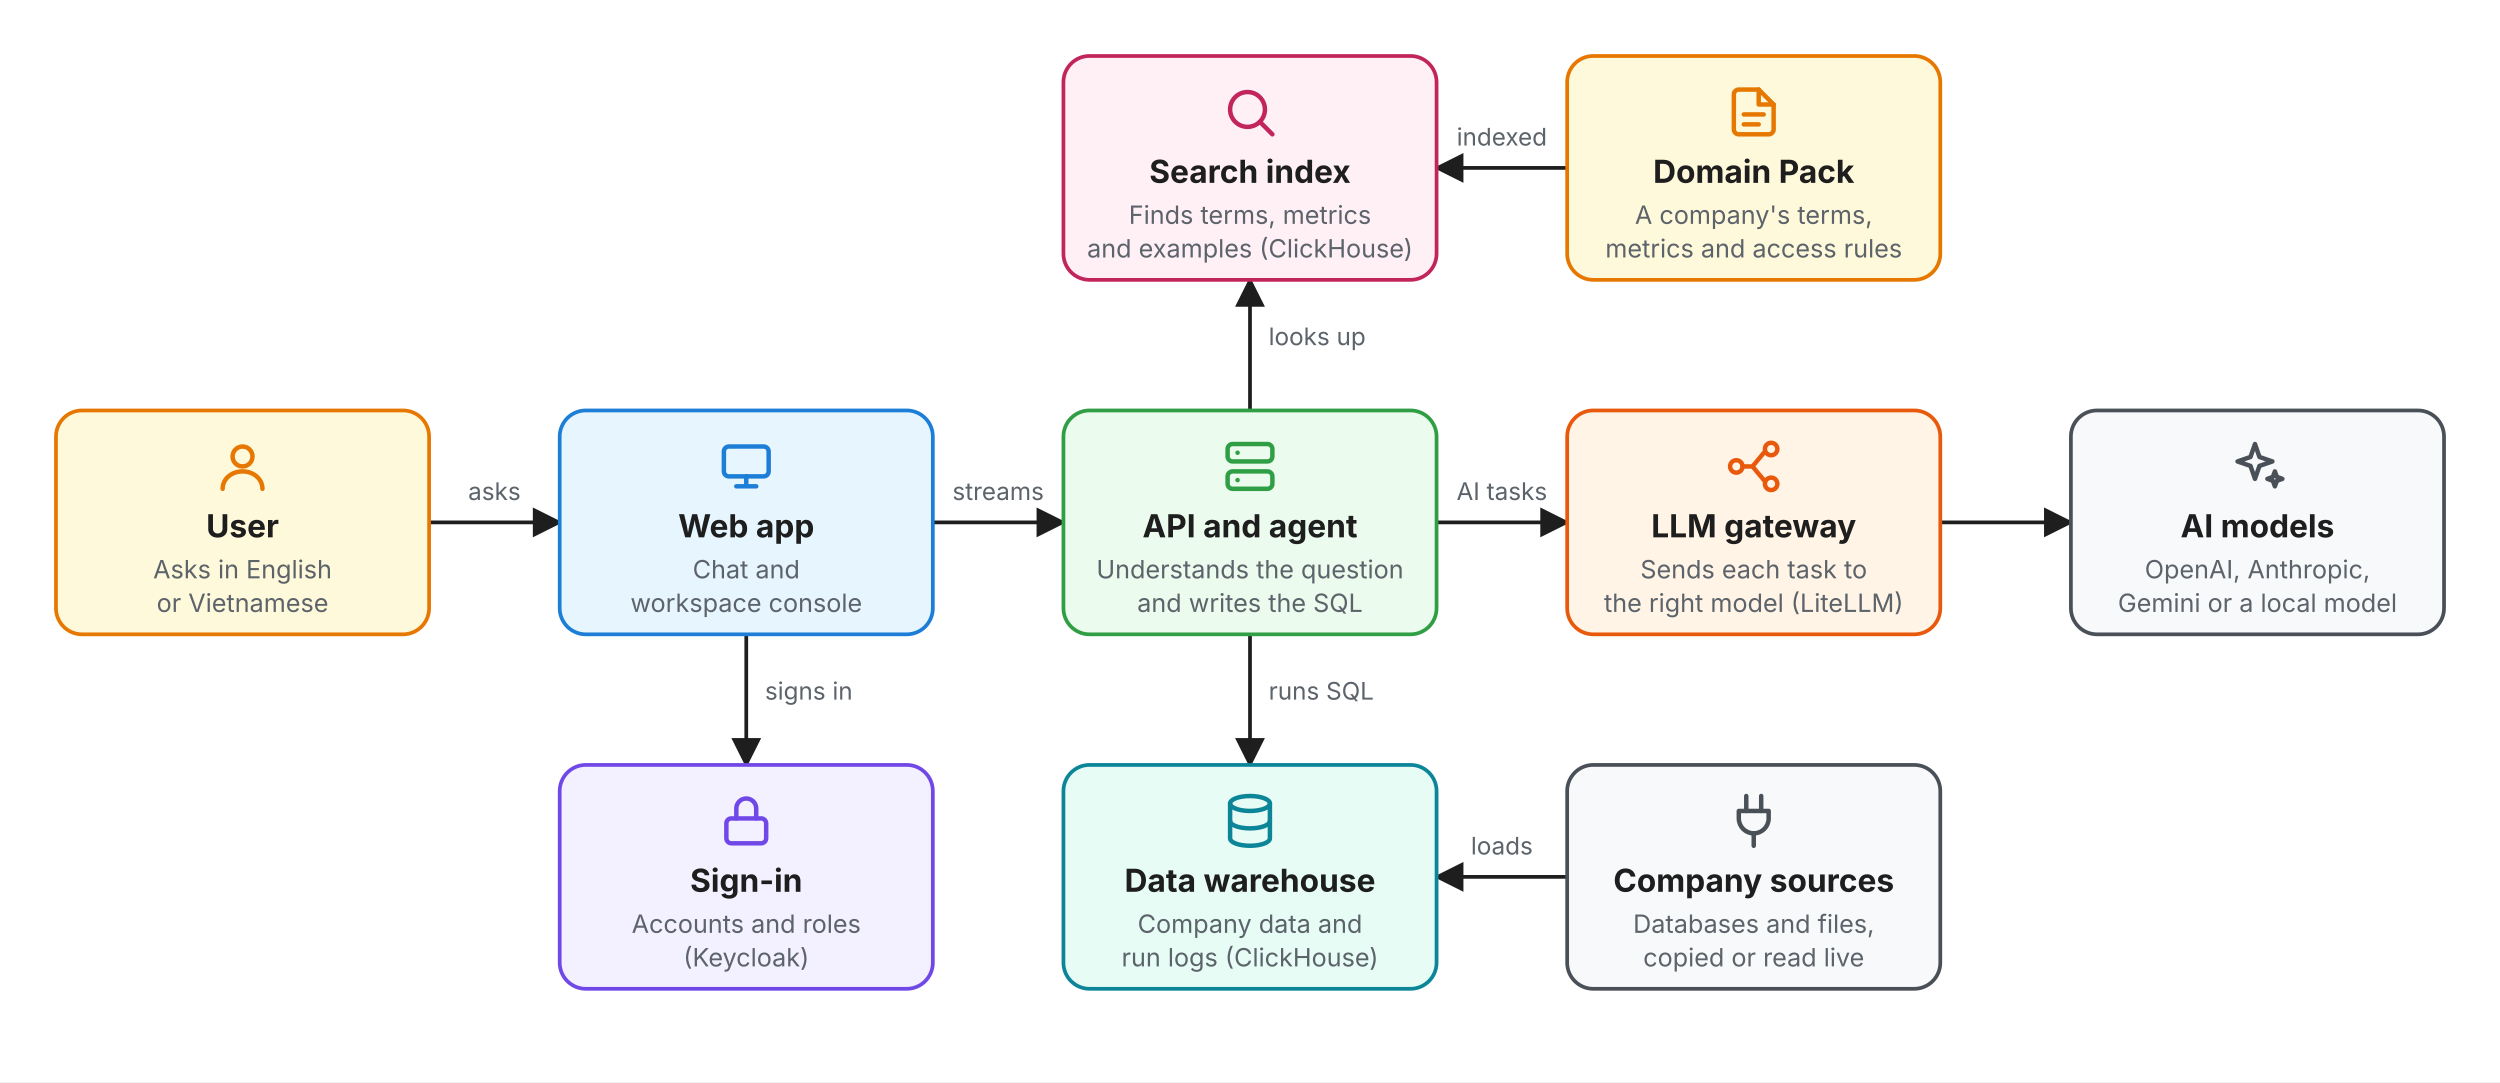
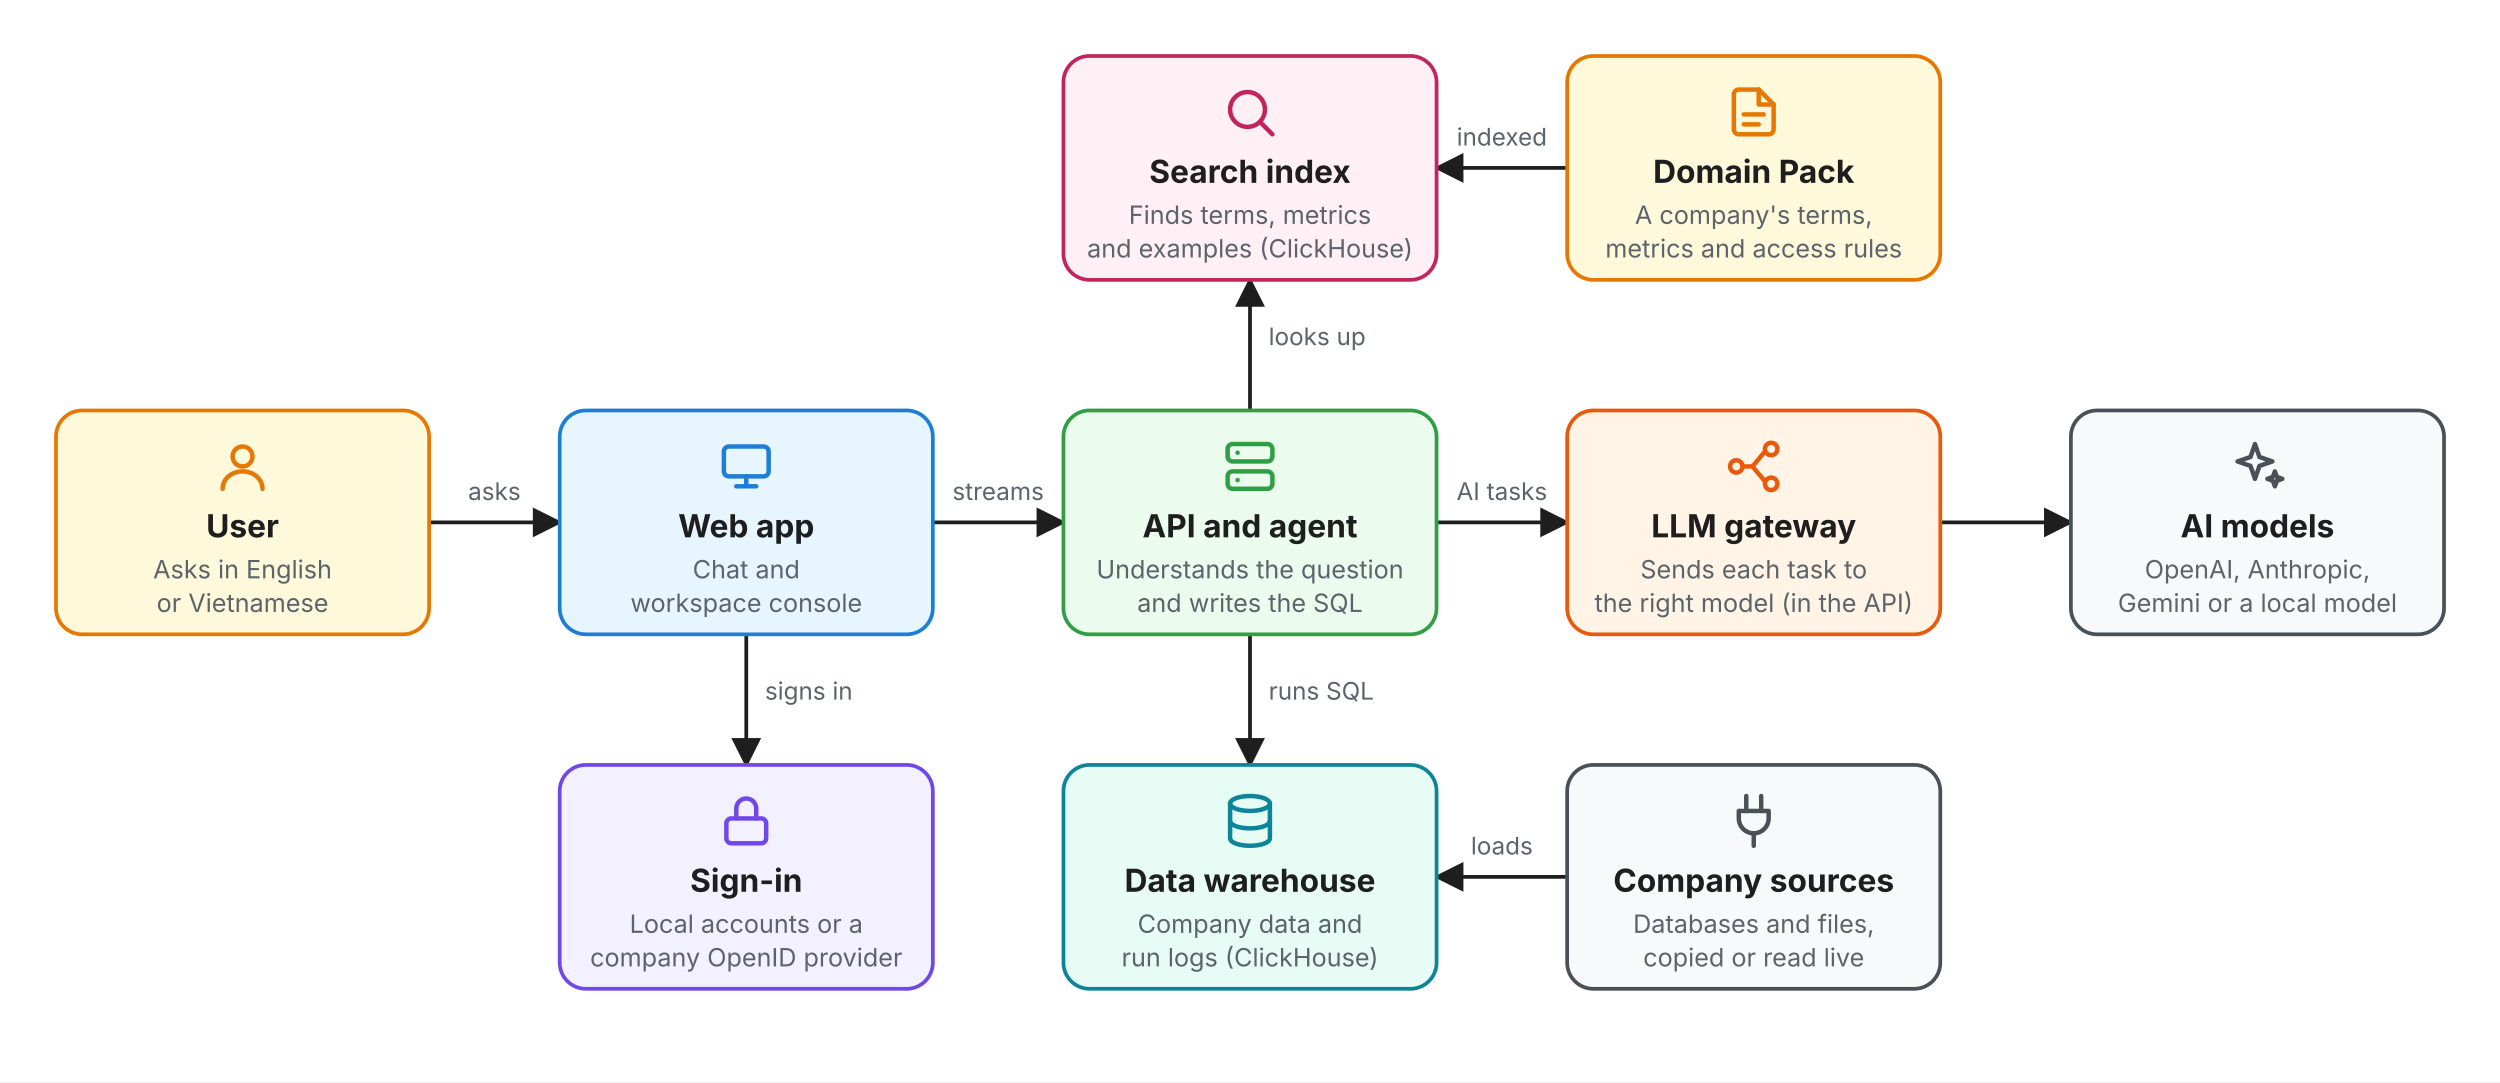
<svg xmlns="http://www.w3.org/2000/svg" width="1340" height="580" viewBox="-30 30 1340 580" font-family="Inter, 'Segoe UI', Helvetica, Arial, sans-serif">
  <rect x="-30" y="30" width="1340" height="580" fill="#ffffff" />
  <defs>
    <marker id="head0" viewBox="0 0 10 10" refX="9" refY="5" markerWidth="8" markerHeight="8" orient="auto-start-reverse">
      <path d="M0,0 L10,5 L0,10 z" fill="#1e1e1e" />
    </marker>
  </defs>
  <polyline points="200,310 270,310" fill="none" stroke="#1e1e1e" stroke-width="2" marker-end="url(#head0)" />
  <polyline points="470,310 540,310" fill="none" stroke="#1e1e1e" stroke-width="2" marker-end="url(#head0)" />
  <polyline points="740,310 810,310" fill="none" stroke="#1e1e1e" stroke-width="2" marker-end="url(#head0)" />
  <polyline points="1010,310 1080,310" fill="none" stroke="#1e1e1e" stroke-width="2" marker-end="url(#head0)" />
  <polyline points="370,370 370,440" fill="none" stroke="#1e1e1e" stroke-width="2" marker-end="url(#head0)" />
  <polyline points="640,250 640,180" fill="none" stroke="#1e1e1e" stroke-width="2" marker-end="url(#head0)" />
  <polyline points="640,370 640,440" fill="none" stroke="#1e1e1e" stroke-width="2" marker-end="url(#head0)" />
  <polyline points="810,500 740,500" fill="none" stroke="#1e1e1e" stroke-width="2" marker-end="url(#head0)" />
  <polyline points="810,120 740,120" fill="none" stroke="#1e1e1e" stroke-width="2" marker-end="url(#head0)" />
  <rect x="540" y="60" width="200" height="120" rx="14" fill="#fff0f6" stroke="#c2255c" stroke-width="2" />
  <svg x="624.0" y="74" width="32" height="32" viewBox="0 0 24 24" fill="none" stroke="#c2255c" stroke-width="1.8" stroke-linecap="round" stroke-linejoin="round">
    <circle cx="11" cy="11" r="7" />
    <path d="M21 21l-5-5" />
  </svg>
  <text x="640.0" y="128" font-size="17" font-weight="700" fill="#1e1e1e" text-anchor="middle">Search index</text>
  <text x="640.0" y="150" font-size="13.5" fill="#5c636a" text-anchor="middle">Finds terms, metrics</text>
  <text x="640.0" y="168" font-size="13.5" fill="#5c636a" text-anchor="middle">and examples (ClickHouse)</text>
  <rect x="810" y="60" width="200" height="120" rx="14" fill="#fff9db" stroke="#e67700" stroke-width="2" />
  <svg x="894.0" y="74" width="32" height="32" viewBox="0 0 24 24" fill="none" stroke="#e67700" stroke-width="1.8" stroke-linecap="round" stroke-linejoin="round">
    <path d="M14 3H6a2 2 0 0 0-2 2v14a2 2 0 0 0 2 2h12a2 2 0 0 0 2-2V9z" />
    <path d="M14 3v6h6M8 13h8M8 17h6" />
  </svg>
  <text x="910.0" y="128" font-size="17" font-weight="700" fill="#1e1e1e" text-anchor="middle">Domain Pack</text>
  <text x="910.0" y="150" font-size="13.5" fill="#5c636a" text-anchor="middle">A company's terms,</text>
  <text x="910.0" y="168" font-size="13.5" fill="#5c636a" text-anchor="middle">metrics and access rules</text>
  <rect x="0" y="250" width="200" height="120" rx="14" fill="#fff9db" stroke="#e67700" stroke-width="2" />
  <svg x="84.0" y="264" width="32" height="32" viewBox="0 0 24 24" fill="none" stroke="#e67700" stroke-width="1.8" stroke-linecap="round" stroke-linejoin="round">
    <circle cx="12" cy="8" r="4" />
    <path d="M4 21c0-4 3.6-7 8-7s8 3 8 7" />
  </svg>
  <text x="100.0" y="318" font-size="17" font-weight="700" fill="#1e1e1e" text-anchor="middle">User</text>
  <text x="100.0" y="340" font-size="13.5" fill="#5c636a" text-anchor="middle">Asks in English</text>
  <text x="100.0" y="358" font-size="13.5" fill="#5c636a" text-anchor="middle">or Vietnamese</text>
  <rect x="270" y="250" width="200" height="120" rx="14" fill="#e7f5ff" stroke="#1c7ed6" stroke-width="2" />
  <svg x="354.0" y="264" width="32" height="32" viewBox="0 0 24 24" fill="none" stroke="#1c7ed6" stroke-width="1.8" stroke-linecap="round" stroke-linejoin="round">
    <rect x="3" y="4" width="18" height="12" rx="2" />
    <path d="M8 20h8M12 16v4" />
  </svg>
  <text x="370.0" y="318" font-size="17" font-weight="700" fill="#1e1e1e" text-anchor="middle">Web app</text>
  <text x="370.0" y="340" font-size="13.5" fill="#5c636a" text-anchor="middle">Chat and</text>
  <text x="370.0" y="358" font-size="13.5" fill="#5c636a" text-anchor="middle">workspace console</text>
  <rect x="540" y="250" width="200" height="120" rx="14" fill="#ebfbee" stroke="#2f9e44" stroke-width="2" />
  <svg x="624.0" y="264" width="32" height="32" viewBox="0 0 24 24" fill="none" stroke="#2f9e44" stroke-width="1.8" stroke-linecap="round" stroke-linejoin="round">
    <rect x="3" y="3" width="18" height="7" rx="2" />
    <rect x="3" y="14" width="18" height="7" rx="2" />
    <path d="M7 6.5h.01M7 17.5h.01" />
  </svg>
  <text x="640.0" y="318" font-size="17" font-weight="700" fill="#1e1e1e" text-anchor="middle">API and agent</text>
  <text x="640.0" y="340" font-size="13.5" fill="#5c636a" text-anchor="middle">Understands the question</text>
  <text x="640.0" y="358" font-size="13.5" fill="#5c636a" text-anchor="middle">and writes the SQL</text>
  <rect x="810" y="250" width="200" height="120" rx="14" fill="#fff4e6" stroke="#e8590c" stroke-width="2" />
  <svg x="894.0" y="264" width="32" height="32" viewBox="0 0 24 24" fill="none" stroke="#e8590c" stroke-width="1.8" stroke-linecap="round" stroke-linejoin="round">
    <circle cx="5" cy="12" r="2.5" />
    <circle cx="19" cy="5" r="2.5" />
    <circle cx="19" cy="19" r="2.5" />
    <path d="M7.5 12h4l5-6M11.5 12l5 6" />
  </svg>
  <text x="910.0" y="318" font-size="17" font-weight="700" fill="#1e1e1e" text-anchor="middle">LLM gateway</text>
  <text x="910.0" y="340" font-size="13.5" fill="#5c636a" text-anchor="middle">Sends each task to</text>
-   <text x="910.0" y="358" font-size="13.5" fill="#5c636a" text-anchor="middle">the right model (LiteLLM)</text>
+   <text x="910.0" y="358" font-size="13.5" fill="#5c636a" text-anchor="middle">the right model (in the API)</text>
  <rect x="1080" y="250" width="200" height="120" rx="14" fill="#f8f9fa" stroke="#495057" stroke-width="2" />
  <svg x="1164.0" y="264" width="32" height="32" viewBox="0 0 24 24" fill="none" stroke="#495057" stroke-width="1.8" stroke-linecap="round" stroke-linejoin="round">
    <path d="M11 3l1.8 5.2L18 10l-5.2 1.8L11 17l-1.8-5.2L4 10l5.2-1.8z" />
    <path d="M19 14l.8 2.2L22 17l-2.2.8L19 20l-.8-2.2L16 17l2.2-.8z" />
  </svg>
  <text x="1180.0" y="318" font-size="17" font-weight="700" fill="#1e1e1e" text-anchor="middle">AI models</text>
  <text x="1180.0" y="340" font-size="13.5" fill="#5c636a" text-anchor="middle">OpenAI, Anthropic,</text>
  <text x="1180.0" y="358" font-size="13.5" fill="#5c636a" text-anchor="middle">Gemini or a local model</text>
  <rect x="270" y="440" width="200" height="120" rx="14" fill="#f3f0ff" stroke="#7048e8" stroke-width="2" />
  <svg x="354.0" y="454" width="32" height="32" viewBox="0 0 24 24" fill="none" stroke="#7048e8" stroke-width="1.8" stroke-linecap="round" stroke-linejoin="round">
    <rect x="4" y="11" width="16" height="10" rx="2" />
    <path d="M8 11V7a4 4 0 0 1 8 0v4" />
  </svg>
  <text x="370.0" y="508" font-size="17" font-weight="700" fill="#1e1e1e" text-anchor="middle">Sign-in</text>
-   <text x="370.0" y="530" font-size="13.5" fill="#5c636a" text-anchor="middle">Accounts and roles</text>
-   <text x="370.0" y="548" font-size="13.5" fill="#5c636a" text-anchor="middle">(Keycloak)</text>
+   <text x="370.0" y="530" font-size="13.5" fill="#5c636a" text-anchor="middle">Local accounts or a</text>
+   <text x="370.0" y="548" font-size="13.5" fill="#5c636a" text-anchor="middle">company OpenID provider</text>
  <rect x="540" y="440" width="200" height="120" rx="14" fill="#e6fcf5" stroke="#0c8599" stroke-width="2" />
  <svg x="624.0" y="454" width="32" height="32" viewBox="0 0 24 24" fill="none" stroke="#0c8599" stroke-width="1.8" stroke-linecap="round" stroke-linejoin="round">
    <ellipse cx="12" cy="5" rx="8" ry="3" />
    <path d="M4 5v14c0 1.7 3.6 3 8 3s8-1.3 8-3V5" />
    <path d="M4 12c0 1.7 3.6 3 8 3s8-1.3 8-3" />
  </svg>
  <text x="640.0" y="508" font-size="17" font-weight="700" fill="#1e1e1e" text-anchor="middle">Data warehouse</text>
  <text x="640.0" y="530" font-size="13.5" fill="#5c636a" text-anchor="middle">Company data and</text>
  <text x="640.0" y="548" font-size="13.5" fill="#5c636a" text-anchor="middle">run logs (ClickHouse)</text>
  <rect x="810" y="440" width="200" height="120" rx="14" fill="#f8f9fa" stroke="#495057" stroke-width="2" />
  <svg x="894.0" y="454" width="32" height="32" viewBox="0 0 24 24" fill="none" stroke="#495057" stroke-width="1.8" stroke-linecap="round" stroke-linejoin="round">
    <path d="M9 2v6M15 2v6" />
    <path d="M6 8h12v3a6 6 0 0 1-12 0z" />
    <path d="M12 17v5" />
  </svg>
  <text x="910.0" y="508" font-size="17" font-weight="700" fill="#1e1e1e" text-anchor="middle">Company sources</text>
  <text x="910.0" y="530" font-size="13.5" fill="#5c636a" text-anchor="middle">Databases and files,</text>
  <text x="910.0" y="548" font-size="13.5" fill="#5c636a" text-anchor="middle">copied or read live</text>
  <text x="235" y="298" font-size="13" fill="#5c636a" text-anchor="middle">asks</text>
  <text x="505" y="298" font-size="13" fill="#5c636a" text-anchor="middle">streams</text>
  <text x="775" y="298" font-size="13" fill="#5c636a" text-anchor="middle">AI tasks</text>
  <text x="380" y="405" font-size="13" fill="#5c636a" text-anchor="start">signs in</text>
  <text x="650" y="215" font-size="13" fill="#5c636a" text-anchor="start">looks up</text>
  <text x="650" y="405" font-size="13" fill="#5c636a" text-anchor="start">runs SQL</text>
  <text x="775" y="488" font-size="13" fill="#5c636a" text-anchor="middle">loads</text>
  <text x="775" y="108" font-size="13" fill="#5c636a" text-anchor="middle">indexed</text>
</svg>
